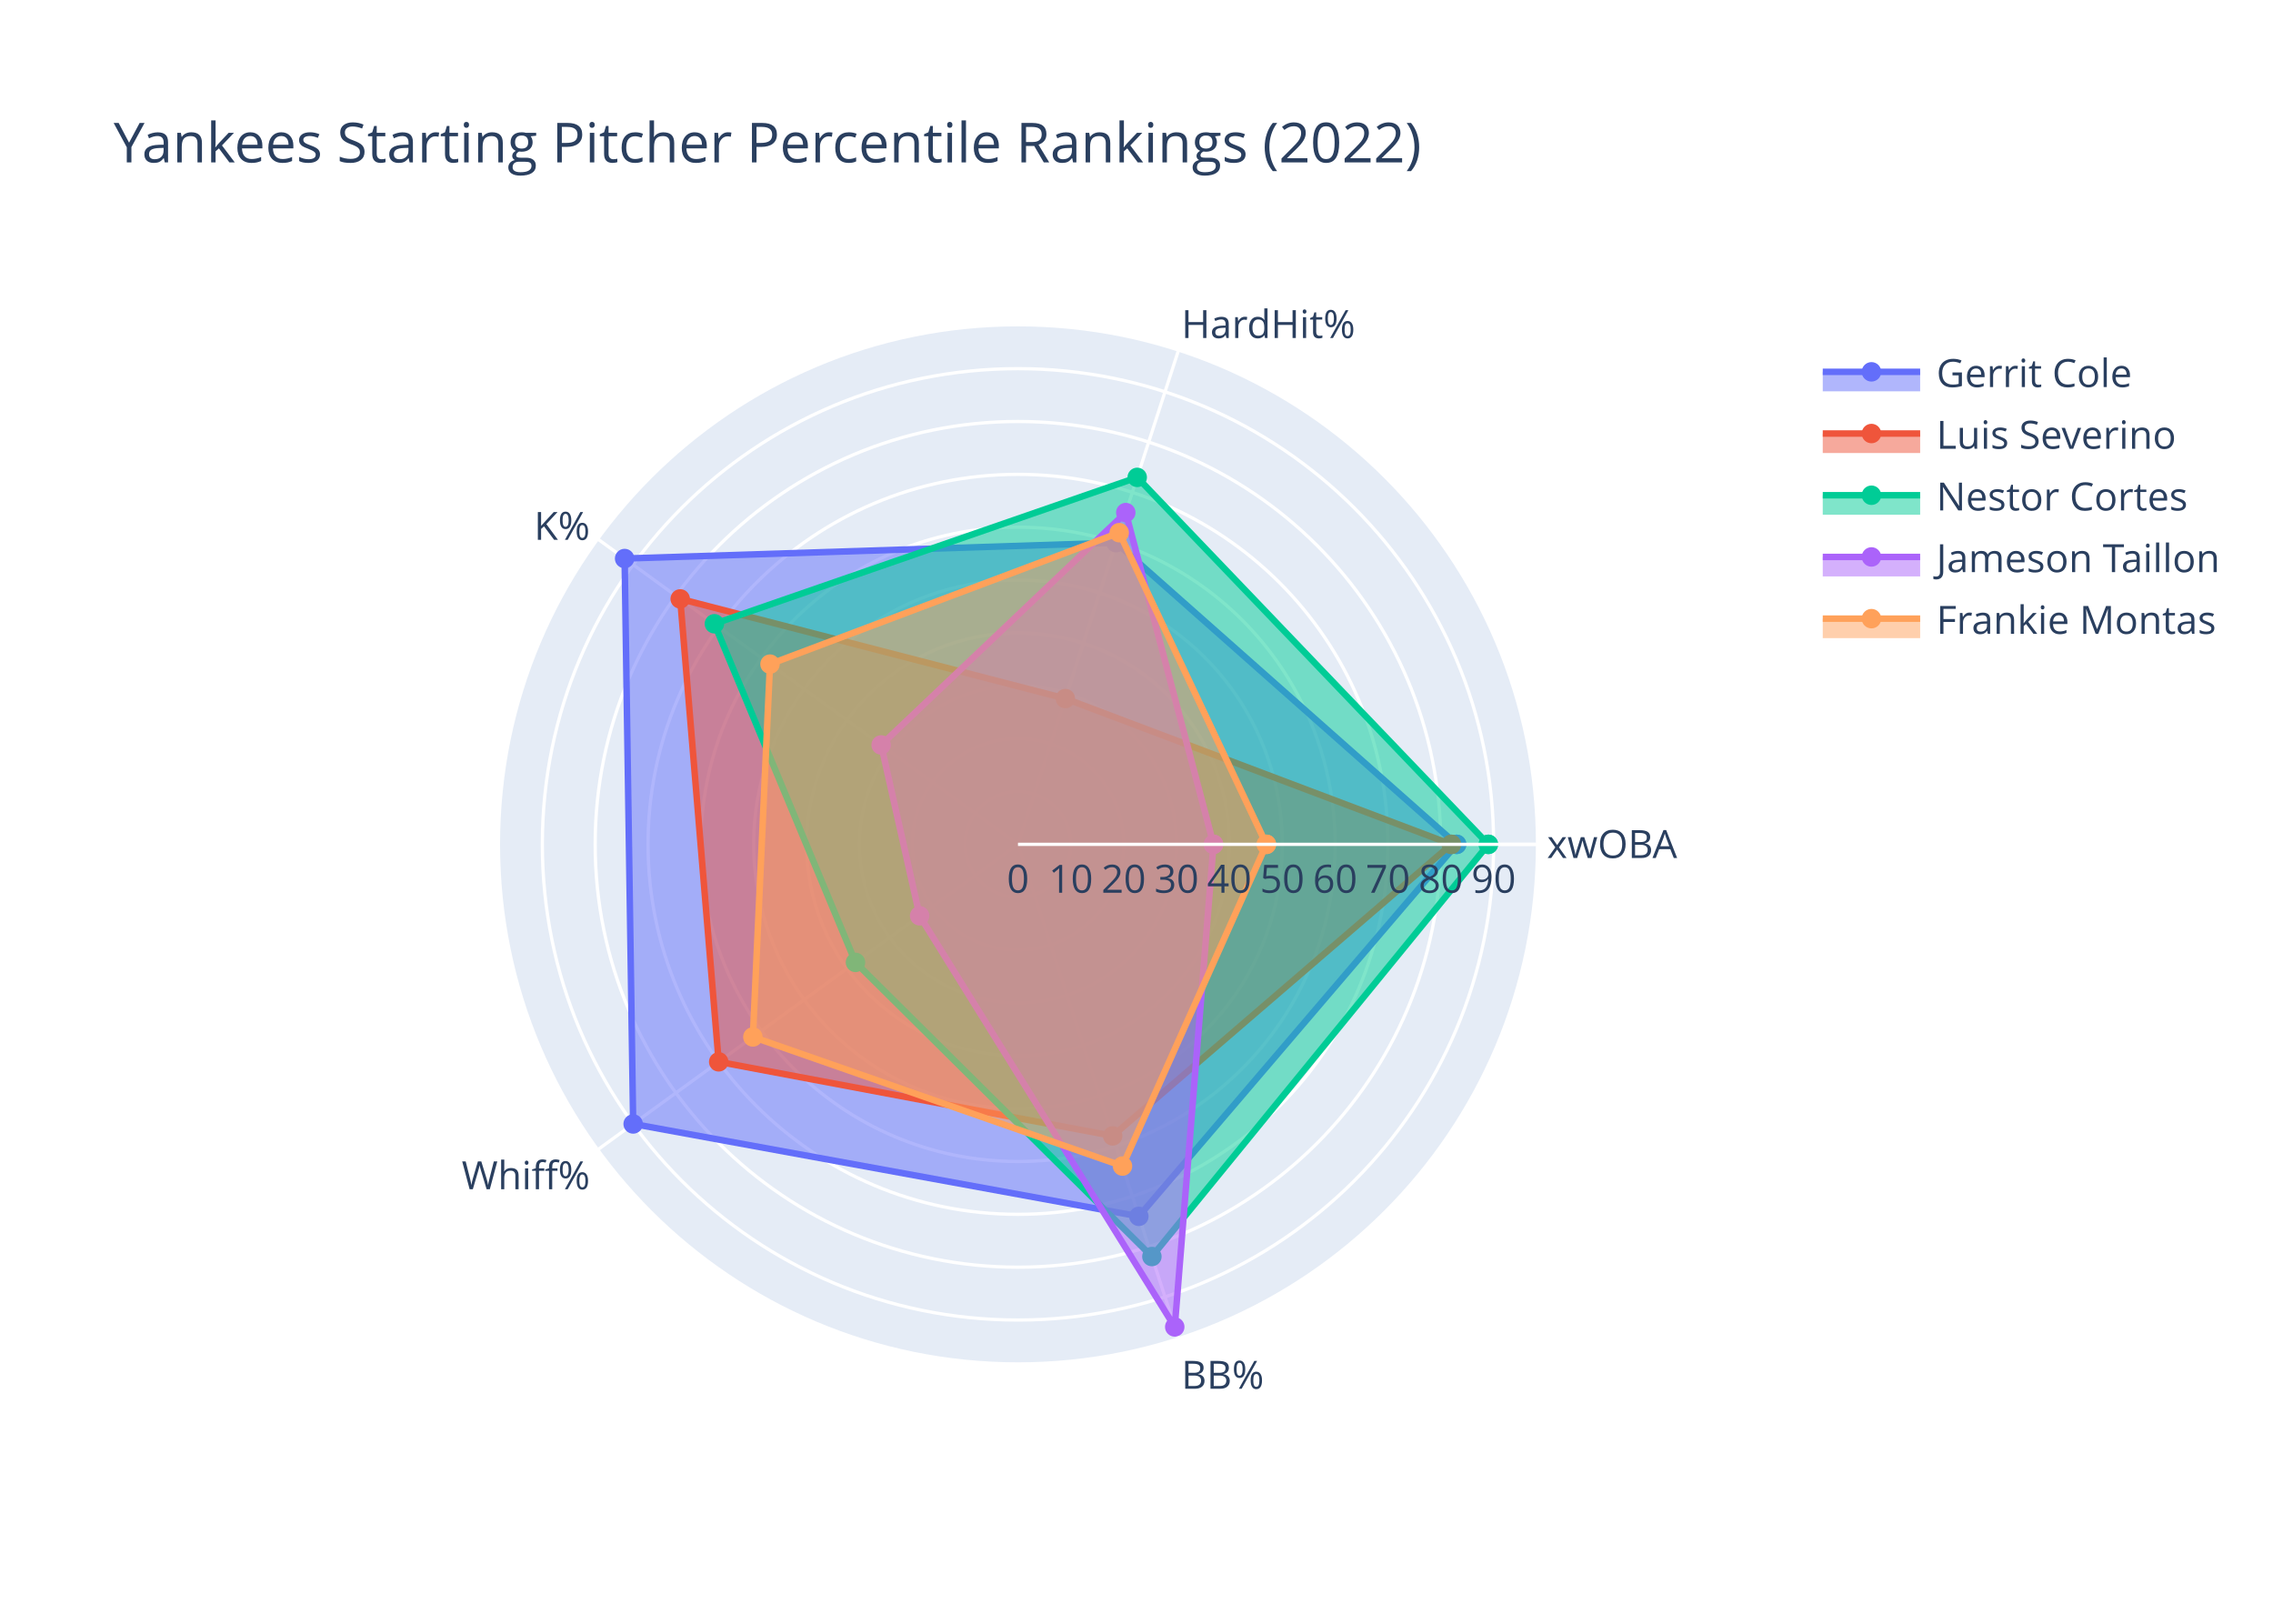
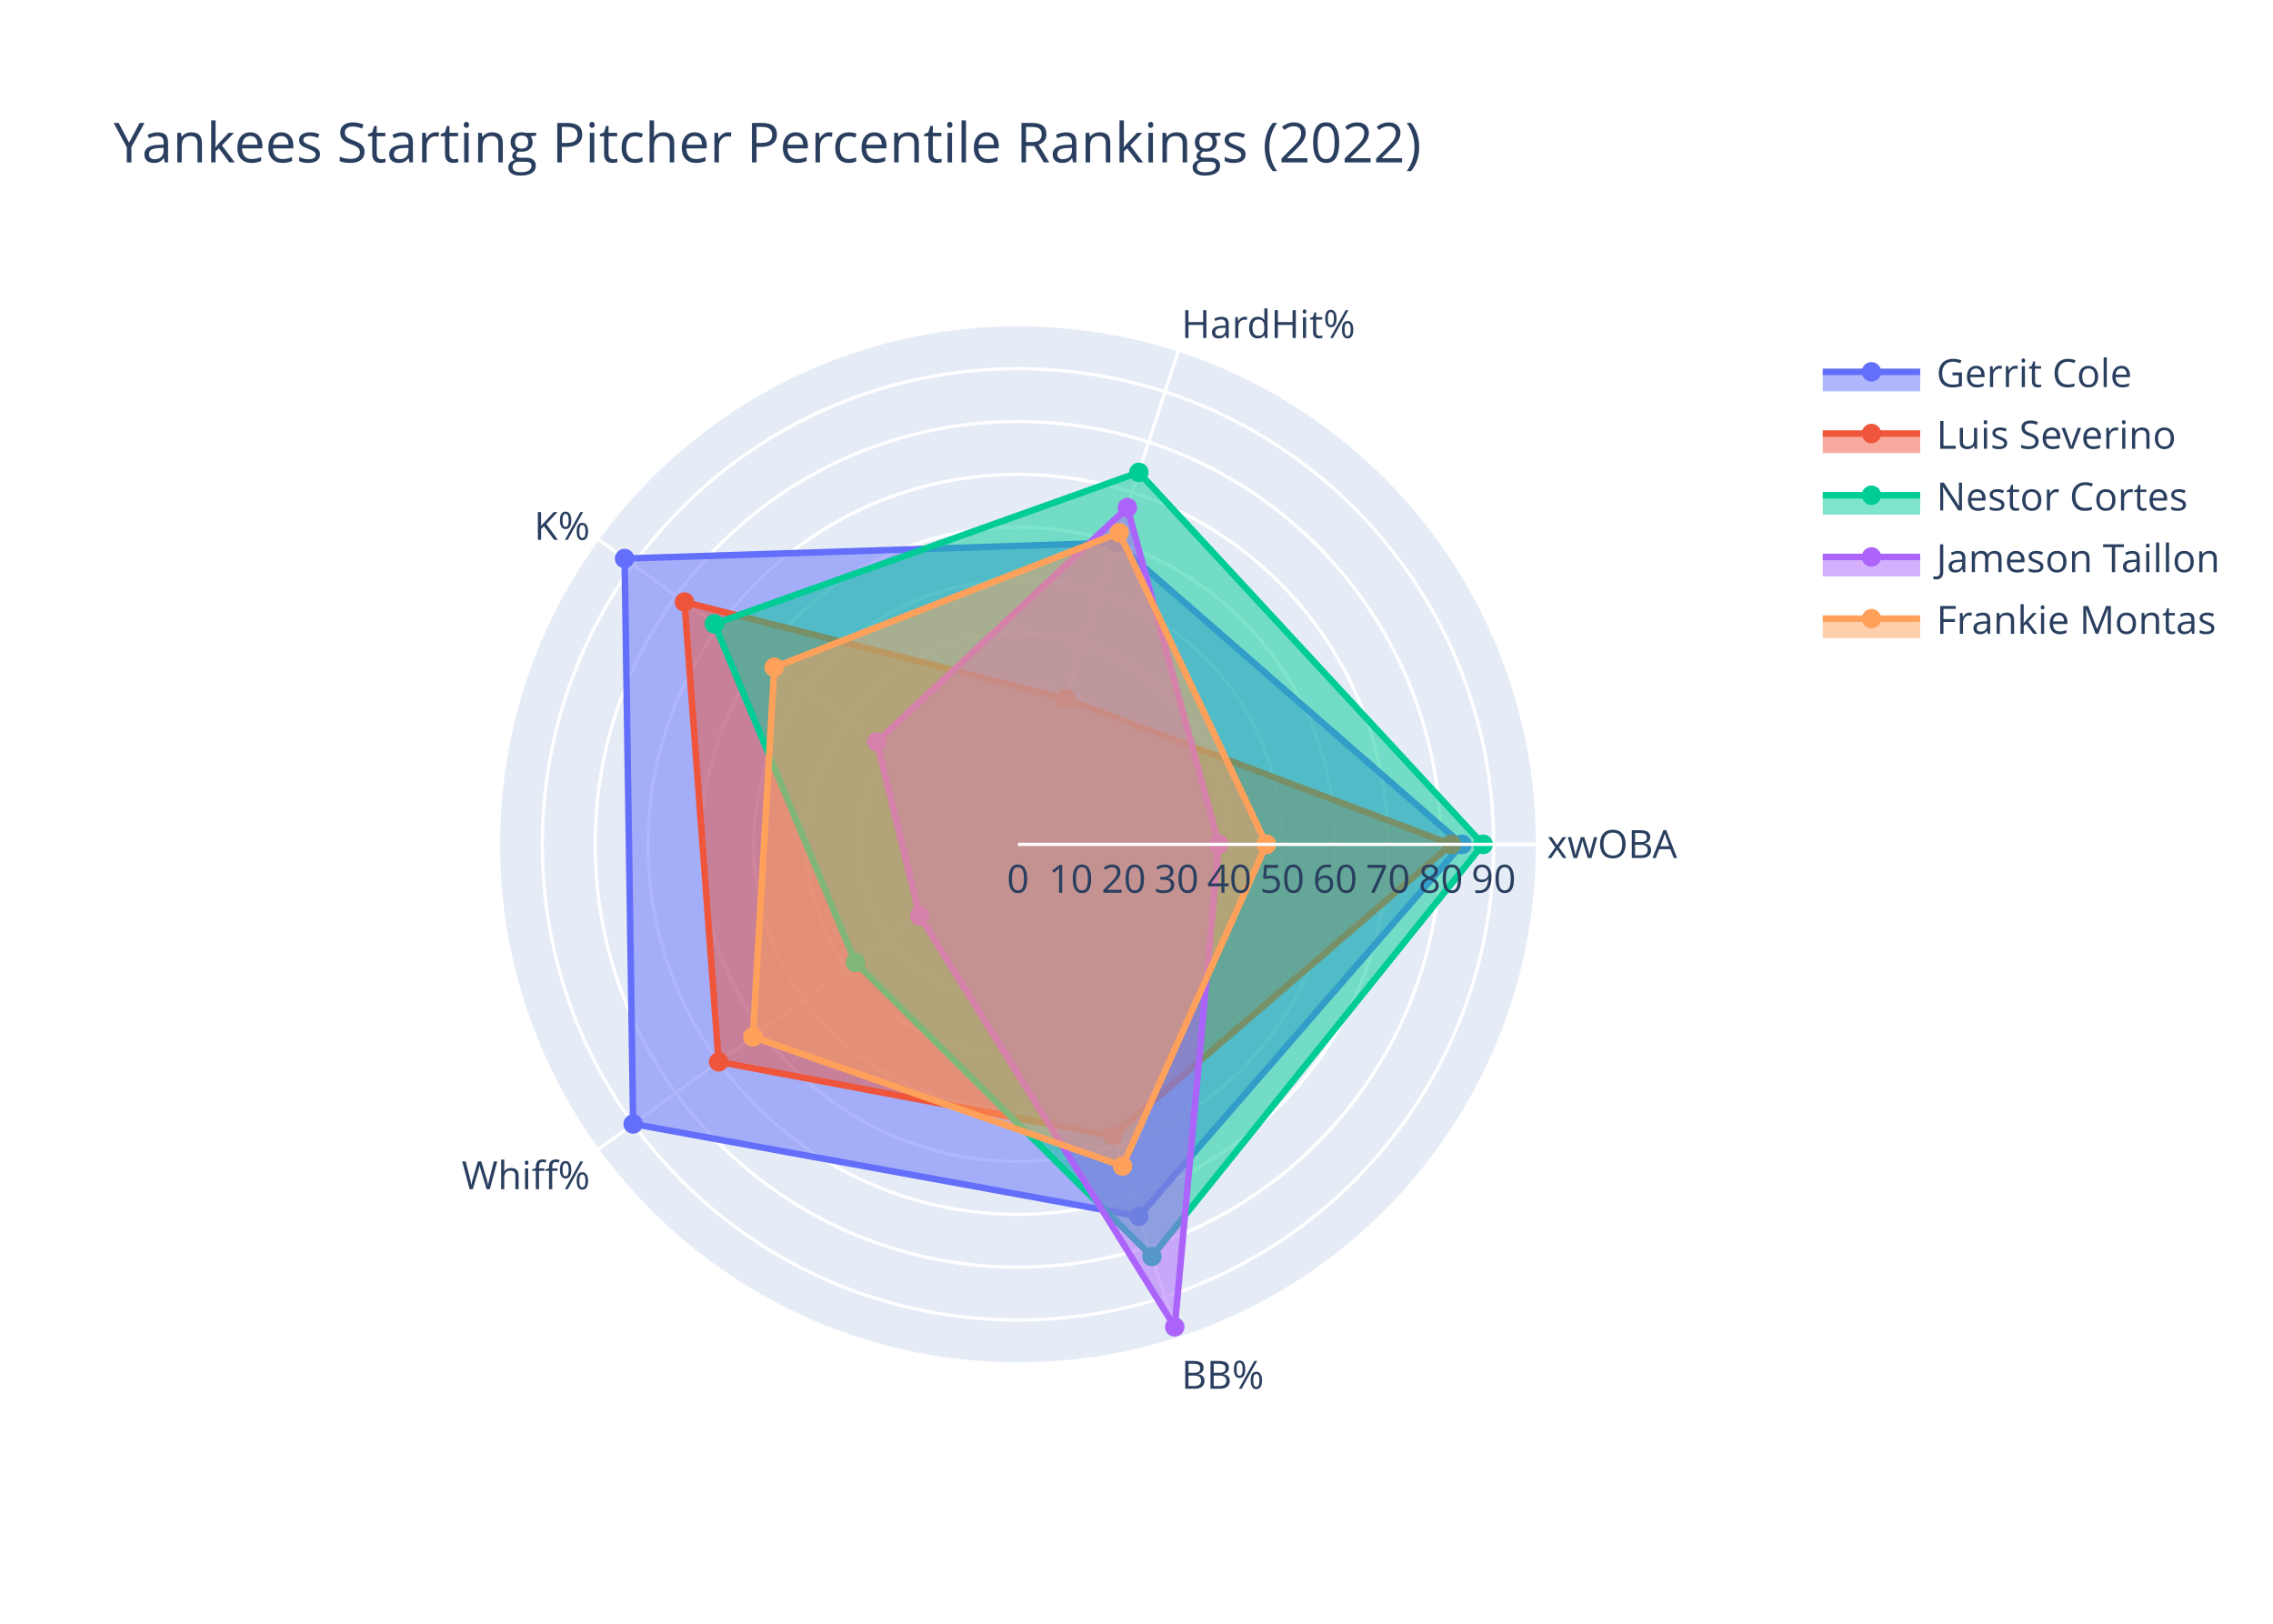
<svg xmlns="http://www.w3.org/2000/svg" class="main-svg" width="700" height="500" style="" viewBox="0 0 700 500">
  <rect x="0" y="0" width="700" height="500" style="fill: rgb(255, 255, 255); fill-opacity: 1;" />
-   <defs id="defs-fbd88a">
+   <defs id="defs-292f4e">
    <g class="clips">
-       <clipPath id="clipfbd88apolar-for-traces">
+       <clipPath id="clip292f4epolar-for-traces">
        <path d="M160,0A160,160 0,1,0 -160,-1.9594348786357652e-14A160,160 0,1,0 160,3.9188697572715304e-14Z" transform="translate(160,160)" />
      </clipPath>
    </g>
    <g class="gradients" />
    <g class="patterns" />
  </defs>
  <g class="bglayer" />
  <g class="layer-below">
    <g class="imagelayer" />
    <g class="shapelayer" />
  </g>
  <g class="cartesianlayer" />
  <g class="polarlayer">
    <g class="polar">
      <g class="polarsublayer draglayer" />
      <g class="polarsublayer plotbg">
        <path d="M160,0A160,160 0,1,0 -160,-1.9594348786357652e-14A160,160 0,1,0 160,3.9188697572715304e-14Z" transform="translate(313.5,260)" style="fill: rgb(229, 236, 246); fill-opacity: 1;" />
      </g>
      <g class="polarsublayer backplot">
        <g class="maplayer" />
      </g>
      <g class="polarsublayer angular-grid" style="fill: none;">
        <path class="angularaxisgrid" d="M313.5,260L473.5,260" style="stroke: rgb(255, 255, 255); stroke-opacity: 1; stroke-width: 1px;" />
        <path class="angularaxisgrid" d="M313.5,260L362.943,107.831" style="stroke: rgb(255, 255, 255); stroke-opacity: 1; stroke-width: 1px;" />
        <path class="angularaxisgrid" d="M313.5,260L184.057,165.954" style="stroke: rgb(255, 255, 255); stroke-opacity: 1; stroke-width: 1px;" />
        <path class="angularaxisgrid" d="M313.5,260L184.057,354.046" style="stroke: rgb(255, 255, 255); stroke-opacity: 1; stroke-width: 1px;" />
        <path class="angularaxisgrid" d="M313.5,260L362.943,412.169" style="stroke: rgb(255, 255, 255); stroke-opacity: 1; stroke-width: 1px;" />
      </g>
      <g class="polarsublayer radial-grid" transform="translate(313.5,260)" style="fill: none;">
        <path class="xgrid" d="M16.28,0A16.28,16.28 0,1,0 -16.28,-1.9937249890118912e-15A16.28,16.28 0,1,0 16.28,3.9874499780237825e-15Z" style="stroke: rgb(255, 255, 255); stroke-opacity: 1; stroke-width: 1px;" />
        <path class="xgrid" d="M32.55,0A32.55,32.55 0,1,0 -32.55,-3.986225331224634e-15A32.55,32.55 0,1,0 32.55,7.972450662449268e-15Z" style="stroke: rgb(255, 255, 255); stroke-opacity: 1; stroke-width: 1px;" />
        <path class="xgrid" d="M48.83,0A48.83,48.83 0,1,0 -48.83,-5.979950320236525e-15A48.83,48.83 0,1,0 48.83,1.195990064047305e-14Z" style="stroke: rgb(255, 255, 255); stroke-opacity: 1; stroke-width: 1px;" />
        <path class="xgrid" d="M65.1,0A65.1,65.1 0,1,0 -65.1,-7.972450662449268e-15A65.1,65.1 0,1,0 65.1,1.5944901324898536e-14Z" style="stroke: rgb(255, 255, 255); stroke-opacity: 1; stroke-width: 1px;" />
        <path class="xgrid" d="M81.38,0A81.38,81.38 0,1,0 -81.38,-9.96617565146116e-15A81.38,81.38 0,1,0 81.38,1.993235130292232e-14Z" style="stroke: rgb(255, 255, 255); stroke-opacity: 1; stroke-width: 1px;" />
        <path class="xgrid" d="M97.66,0A97.66,97.66 0,1,0 -97.66,-1.195990064047305e-14A97.66,97.66 0,1,0 97.66,2.39198012809461e-14Z" style="stroke: rgb(255, 255, 255); stroke-opacity: 1; stroke-width: 1px;" />
        <path class="xgrid" d="M113.93,0A113.93,113.93 0,1,0 -113.93,-1.3952400982685795e-14A113.93,113.93 0,1,0 113.93,2.790480196537159e-14Z" style="stroke: rgb(255, 255, 255); stroke-opacity: 1; stroke-width: 1px;" />
        <path class="xgrid" d="M130.21,0A130.21,130.21 0,1,0 -130.21,-1.5946125971697688e-14A130.21,130.21 0,1,0 130.21,3.1892251943395376e-14Z" style="stroke: rgb(255, 255, 255); stroke-opacity: 1; stroke-width: 1px;" />
        <path class="xgrid" d="M146.48,0A146.48,146.48 0,1,0 -146.48,-1.7938626313910428e-14A146.48,146.48 0,1,0 146.48,3.5877252627820855e-14Z" style="stroke: rgb(255, 255, 255); stroke-opacity: 1; stroke-width: 1px;" />
      </g>
      <g class="polarsublayer frontplot" transform="translate(153.5,100)">
        <g class="barlayer" />
        <g class="scatterlayer">
-           <g class="trace scatter trace04369c" style="stroke-miterlimit: 2; opacity: 1;">
-             <g class="fills" clip-path="url(#clipfbd88apolar-for-traces)">
-               <g>
-                 <path class="js-fill" d="M295.09,160L190.18,67.12L38.86,71.99L41.49,246.1L197.22,274.55L295.09,160Z" style="fill: rgb(99, 110, 250); fill-opacity: 0.5; stroke-width: 0;" />
-               </g>
-             </g>
-             <g class="errorbars" />
-             <g class="lines">
-               <path class="js-line" d="M295.09,160L190.18,67.12L38.86,71.99L41.49,246.1L197.22,274.55L295.09,160" clip-path="url(#clipfbd88apolar-for-traces)" style="vector-effect: non-scaling-stroke; fill: none; stroke: rgb(99, 110, 250); stroke-opacity: 1; stroke-width: 2px; opacity: 1;" />
-             </g>
-             <g class="points">
-               <path class="point" transform="translate(295.09,160)" d="M3,0A3,3 0 1,1 0,-3A3,3 0 0,1 3,0Z" style="opacity: 1; stroke-width: 0px; fill: rgb(99, 110, 250); fill-opacity: 1;" />
+           <g class="trace scatter traceba6d47" style="stroke-miterlimit: 2; opacity: 1;">
+             <g class="fills" clip-path="url(#clip292f4epolar-for-traces)">
+               <g>
+                 <path class="js-fill" d="M296.72,160L190.18,67.12L38.86,71.99L41.49,246.1L197.22,274.55L296.72,160Z" style="fill: rgb(99, 110, 250); fill-opacity: 0.5; stroke-width: 0;" />
+               </g>
+             </g>
+             <g class="errorbars" />
+             <g class="lines">
+               <path class="js-line" d="M296.72,160L190.18,67.12L38.86,71.99L41.49,246.1L197.22,274.55L296.72,160" clip-path="url(#clip292f4epolar-for-traces)" style="vector-effect: non-scaling-stroke; fill: none; stroke: rgb(99, 110, 250); stroke-opacity: 1; stroke-width: 2px; opacity: 1;" />
+             </g>
+             <g class="points">
+               <path class="point" transform="translate(296.72,160)" d="M3,0A3,3 0 1,1 0,-3A3,3 0 0,1 3,0Z" style="opacity: 1; stroke-width: 0px; fill: rgb(99, 110, 250); fill-opacity: 1;" />
              <path class="point" transform="translate(190.18,67.12)" d="M3,0A3,3 0 1,1 0,-3A3,3 0 0,1 3,0Z" style="opacity: 1; stroke-width: 0px; fill: rgb(99, 110, 250); fill-opacity: 1;" />
              <path class="point" transform="translate(38.86,71.99)" d="M3,0A3,3 0 1,1 0,-3A3,3 0 0,1 3,0Z" style="opacity: 1; stroke-width: 0px; fill: rgb(99, 110, 250); fill-opacity: 1;" />
              <path class="point" transform="translate(41.49,246.1)" d="M3,0A3,3 0 1,1 0,-3A3,3 0 0,1 3,0Z" style="opacity: 1; stroke-width: 0px; fill: rgb(99, 110, 250); fill-opacity: 1;" />
              <path class="point" transform="translate(197.22,274.55)" d="M3,0A3,3 0 1,1 0,-3A3,3 0 0,1 3,0Z" style="opacity: 1; stroke-width: 0px; fill: rgb(99, 110, 250); fill-opacity: 1;" />
-               <path class="point" transform="translate(295.09,160)" d="M3,0A3,3 0 1,1 0,-3A3,3 0 0,1 3,0Z" style="opacity: 1; stroke-width: 0px; fill: rgb(99, 110, 250); fill-opacity: 1;" />
-             </g>
-             <g class="text" />
-           </g>
-           <g class="trace scatter tracef11329" style="stroke-miterlimit: 2; opacity: 1;">
-             <g class="fills" clip-path="url(#clipfbd88apolar-for-traces)">
-               <g>
-                 <path class="js-fill" d="M293.46,160L174.59,115.11L55.98,84.42L67.83,226.97L189.17,249.78L293.46,160Z" style="fill: rgb(239, 85, 59); fill-opacity: 0.5; stroke-width: 0;" />
-               </g>
-             </g>
-             <g class="errorbars" />
-             <g class="lines">
-               <path class="js-line" d="M293.46,160L174.59,115.11L55.98,84.42L67.83,226.97L189.17,249.78L293.46,160" clip-path="url(#clipfbd88apolar-for-traces)" style="vector-effect: non-scaling-stroke; fill: none; stroke: rgb(239, 85, 59); stroke-opacity: 1; stroke-width: 2px; opacity: 1;" />
+               <path class="point" transform="translate(296.72,160)" d="M3,0A3,3 0 1,1 0,-3A3,3 0 0,1 3,0Z" style="opacity: 1; stroke-width: 0px; fill: rgb(99, 110, 250); fill-opacity: 1;" />
+             </g>
+             <g class="text" />
+           </g>
+           <g class="trace scatter traced7aa43" style="stroke-miterlimit: 2; opacity: 1;">
+             <g class="fills" clip-path="url(#clip292f4epolar-for-traces)">
+               <g>
+                 <path class="js-fill" d="M293.46,160L174.59,115.11L57.29,85.38L67.83,226.97L189.17,249.78L293.46,160Z" style="fill: rgb(239, 85, 59); fill-opacity: 0.5; stroke-width: 0;" />
+               </g>
+             </g>
+             <g class="errorbars" />
+             <g class="lines">
+               <path class="js-line" d="M293.46,160L174.59,115.11L57.29,85.38L67.83,226.97L189.17,249.78L293.46,160" clip-path="url(#clip292f4epolar-for-traces)" style="vector-effect: non-scaling-stroke; fill: none; stroke: rgb(239, 85, 59); stroke-opacity: 1; stroke-width: 2px; opacity: 1;" />
            </g>
            <g class="points">
              <path class="point" transform="translate(293.46,160)" d="M3,0A3,3 0 1,1 0,-3A3,3 0 0,1 3,0Z" style="opacity: 1; stroke-width: 0px; fill: rgb(239, 85, 59); fill-opacity: 1;" />
              <path class="point" transform="translate(174.59,115.11)" d="M3,0A3,3 0 1,1 0,-3A3,3 0 0,1 3,0Z" style="opacity: 1; stroke-width: 0px; fill: rgb(239, 85, 59); fill-opacity: 1;" />
-               <path class="point" transform="translate(55.98,84.42)" d="M3,0A3,3 0 1,1 0,-3A3,3 0 0,1 3,0Z" style="opacity: 1; stroke-width: 0px; fill: rgb(239, 85, 59); fill-opacity: 1;" />
+               <path class="point" transform="translate(57.29,85.38)" d="M3,0A3,3 0 1,1 0,-3A3,3 0 0,1 3,0Z" style="opacity: 1; stroke-width: 0px; fill: rgb(239, 85, 59); fill-opacity: 1;" />
              <path class="point" transform="translate(67.83,226.97)" d="M3,0A3,3 0 1,1 0,-3A3,3 0 0,1 3,0Z" style="opacity: 1; stroke-width: 0px; fill: rgb(239, 85, 59); fill-opacity: 1;" />
              <path class="point" transform="translate(189.17,249.78)" d="M3,0A3,3 0 1,1 0,-3A3,3 0 0,1 3,0Z" style="opacity: 1; stroke-width: 0px; fill: rgb(239, 85, 59); fill-opacity: 1;" />
              <path class="point" transform="translate(293.46,160)" d="M3,0A3,3 0 1,1 0,-3A3,3 0 0,1 3,0Z" style="opacity: 1; stroke-width: 0px; fill: rgb(239, 85, 59); fill-opacity: 1;" />
            </g>
            <g class="text" />
          </g>
-           <g class="trace scatter tracec4d7ad" style="stroke-miterlimit: 2; opacity: 1;">
-             <g class="fills" clip-path="url(#clipfbd88apolar-for-traces)">
-               <g>
-                 <path class="js-fill" d="M304.86,160L196.72,47L66.51,92.08L109.96,196.35L201.24,286.93L304.86,160Z" style="fill: rgb(0, 204, 150); fill-opacity: 0.5; stroke-width: 0;" />
-               </g>
-             </g>
-             <g class="errorbars" />
-             <g class="lines">
-               <path class="js-line" d="M304.86,160L196.72,47L66.51,92.08L109.96,196.35L201.24,286.93L304.86,160" clip-path="url(#clipfbd88apolar-for-traces)" style="vector-effect: non-scaling-stroke; fill: none; stroke: rgb(0, 204, 150); stroke-opacity: 1; stroke-width: 2px; opacity: 1;" />
-             </g>
-             <g class="points">
-               <path class="point" transform="translate(304.86,160)" d="M3,0A3,3 0 1,1 0,-3A3,3 0 0,1 3,0Z" style="opacity: 1; stroke-width: 0px; fill: rgb(0, 204, 150); fill-opacity: 1;" />
-               <path class="point" transform="translate(196.72,47)" d="M3,0A3,3 0 1,1 0,-3A3,3 0 0,1 3,0Z" style="opacity: 1; stroke-width: 0px; fill: rgb(0, 204, 150); fill-opacity: 1;" />
+           <g class="trace scatter trace66ff94" style="stroke-miterlimit: 2; opacity: 1;">
+             <g class="fills" clip-path="url(#clip292f4epolar-for-traces)">
+               <g>
+                 <path class="js-fill" d="M303.23,160L197.22,45.45L66.51,92.08L109.96,196.35L201.24,286.93L303.23,160Z" style="fill: rgb(0, 204, 150); fill-opacity: 0.5; stroke-width: 0;" />
+               </g>
+             </g>
+             <g class="errorbars" />
+             <g class="lines">
+               <path class="js-line" d="M303.23,160L197.22,45.45L66.51,92.08L109.96,196.35L201.24,286.93L303.23,160" clip-path="url(#clip292f4epolar-for-traces)" style="vector-effect: non-scaling-stroke; fill: none; stroke: rgb(0, 204, 150); stroke-opacity: 1; stroke-width: 2px; opacity: 1;" />
+             </g>
+             <g class="points">
+               <path class="point" transform="translate(303.23,160)" d="M3,0A3,3 0 1,1 0,-3A3,3 0 0,1 3,0Z" style="opacity: 1; stroke-width: 0px; fill: rgb(0, 204, 150); fill-opacity: 1;" />
+               <path class="point" transform="translate(197.22,45.45)" d="M3,0A3,3 0 1,1 0,-3A3,3 0 0,1 3,0Z" style="opacity: 1; stroke-width: 0px; fill: rgb(0, 204, 150); fill-opacity: 1;" />
              <path class="point" transform="translate(66.51,92.08)" d="M3,0A3,3 0 1,1 0,-3A3,3 0 0,1 3,0Z" style="opacity: 1; stroke-width: 0px; fill: rgb(0, 204, 150); fill-opacity: 1;" />
              <path class="point" transform="translate(109.96,196.35)" d="M3,0A3,3 0 1,1 0,-3A3,3 0 0,1 3,0Z" style="opacity: 1; stroke-width: 0px; fill: rgb(0, 204, 150); fill-opacity: 1;" />
              <path class="point" transform="translate(201.24,286.93)" d="M3,0A3,3 0 1,1 0,-3A3,3 0 0,1 3,0Z" style="opacity: 1; stroke-width: 0px; fill: rgb(0, 204, 150); fill-opacity: 1;" />
-               <path class="point" transform="translate(304.86,160)" d="M3,0A3,3 0 1,1 0,-3A3,3 0 0,1 3,0Z" style="opacity: 1; stroke-width: 0px; fill: rgb(0, 204, 150); fill-opacity: 1;" />
-             </g>
-             <g class="text" />
-           </g>
-           <g class="trace scatter tracee9fcfd" style="stroke-miterlimit: 2; opacity: 1;">
-             <g class="fills" clip-path="url(#clipfbd88apolar-for-traces)">
-               <g>
-                 <path class="js-fill" d="M220.22,160L193.2,57.84L117.86,129.39L129.71,182L208.28,308.6L220.22,160Z" style="fill: rgb(171, 99, 250); fill-opacity: 0.5; stroke-width: 0;" />
-               </g>
-             </g>
-             <g class="errorbars" />
-             <g class="lines">
-               <path class="js-line" d="M220.22,160L193.2,57.84L117.86,129.39L129.71,182L208.28,308.6L220.22,160" clip-path="url(#clipfbd88apolar-for-traces)" style="vector-effect: non-scaling-stroke; fill: none; stroke: rgb(171, 99, 250); stroke-opacity: 1; stroke-width: 2px; opacity: 1;" />
-             </g>
-             <g class="points">
-               <path class="point" transform="translate(220.22,160)" d="M3,0A3,3 0 1,1 0,-3A3,3 0 0,1 3,0Z" style="opacity: 1; stroke-width: 0px; fill: rgb(171, 99, 250); fill-opacity: 1;" />
-               <path class="point" transform="translate(193.2,57.84)" d="M3,0A3,3 0 1,1 0,-3A3,3 0 0,1 3,0Z" style="opacity: 1; stroke-width: 0px; fill: rgb(171, 99, 250); fill-opacity: 1;" />
-               <path class="point" transform="translate(117.86,129.39)" d="M3,0A3,3 0 1,1 0,-3A3,3 0 0,1 3,0Z" style="opacity: 1; stroke-width: 0px; fill: rgb(171, 99, 250); fill-opacity: 1;" />
+               <path class="point" transform="translate(303.23,160)" d="M3,0A3,3 0 1,1 0,-3A3,3 0 0,1 3,0Z" style="opacity: 1; stroke-width: 0px; fill: rgb(0, 204, 150); fill-opacity: 1;" />
+             </g>
+             <g class="text" />
+           </g>
+           <g class="trace scatter tracea0c1a4" style="stroke-miterlimit: 2; opacity: 1;">
+             <g class="fills" clip-path="url(#clip292f4epolar-for-traces)">
+               <g>
+                 <path class="js-fill" d="M221.85,160L193.7,56.29L116.55,128.43L129.71,182L208.28,308.6L221.85,160Z" style="fill: rgb(171, 99, 250); fill-opacity: 0.5; stroke-width: 0;" />
+               </g>
+             </g>
+             <g class="errorbars" />
+             <g class="lines">
+               <path class="js-line" d="M221.85,160L193.7,56.29L116.55,128.43L129.71,182L208.28,308.6L221.85,160" clip-path="url(#clip292f4epolar-for-traces)" style="vector-effect: non-scaling-stroke; fill: none; stroke: rgb(171, 99, 250); stroke-opacity: 1; stroke-width: 2px; opacity: 1;" />
+             </g>
+             <g class="points">
+               <path class="point" transform="translate(221.85,160)" d="M3,0A3,3 0 1,1 0,-3A3,3 0 0,1 3,0Z" style="opacity: 1; stroke-width: 0px; fill: rgb(171, 99, 250); fill-opacity: 1;" />
+               <path class="point" transform="translate(193.7,56.29)" d="M3,0A3,3 0 1,1 0,-3A3,3 0 0,1 3,0Z" style="opacity: 1; stroke-width: 0px; fill: rgb(171, 99, 250); fill-opacity: 1;" />
+               <path class="point" transform="translate(116.55,128.43)" d="M3,0A3,3 0 1,1 0,-3A3,3 0 0,1 3,0Z" style="opacity: 1; stroke-width: 0px; fill: rgb(171, 99, 250); fill-opacity: 1;" />
              <path class="point" transform="translate(129.71,182)" d="M3,0A3,3 0 1,1 0,-3A3,3 0 0,1 3,0Z" style="opacity: 1; stroke-width: 0px; fill: rgb(171, 99, 250); fill-opacity: 1;" />
              <path class="point" transform="translate(208.28,308.6)" d="M3,0A3,3 0 1,1 0,-3A3,3 0 0,1 3,0Z" style="opacity: 1; stroke-width: 0px; fill: rgb(171, 99, 250); fill-opacity: 1;" />
-               <path class="point" transform="translate(220.22,160)" d="M3,0A3,3 0 1,1 0,-3A3,3 0 0,1 3,0Z" style="opacity: 1; stroke-width: 0px; fill: rgb(171, 99, 250); fill-opacity: 1;" />
-             </g>
-             <g class="text" />
-           </g>
-           <g class="trace scatter trace219a98" style="stroke-miterlimit: 2; opacity: 1;">
-             <g class="fills" clip-path="url(#clipfbd88apolar-for-traces)">
-               <g>
-                 <path class="js-fill" d="M236.5,160L191.18,64.03L83.63,104.51L78.36,219.31L192.19,259.07L236.5,160Z" style="fill: rgb(255, 161, 90); fill-opacity: 0.5; stroke-width: 0;" />
-               </g>
-             </g>
-             <g class="errorbars" />
-             <g class="lines">
-               <path class="js-line" d="M236.5,160L191.18,64.03L83.63,104.51L78.36,219.31L192.19,259.07L236.5,160" clip-path="url(#clipfbd88apolar-for-traces)" style="vector-effect: non-scaling-stroke; fill: none; stroke: rgb(255, 161, 90); stroke-opacity: 1; stroke-width: 2px; opacity: 1;" />
+               <path class="point" transform="translate(221.85,160)" d="M3,0A3,3 0 1,1 0,-3A3,3 0 0,1 3,0Z" style="opacity: 1; stroke-width: 0px; fill: rgb(171, 99, 250); fill-opacity: 1;" />
+             </g>
+             <g class="text" />
+           </g>
+           <g class="trace scatter tracebc738f" style="stroke-miterlimit: 2; opacity: 1;">
+             <g class="fills" clip-path="url(#clip292f4epolar-for-traces)">
+               <g>
+                 <path class="js-fill" d="M236.5,160L191.18,64.03L84.94,105.47L78.36,219.31L192.19,259.07L236.5,160Z" style="fill: rgb(255, 161, 90); fill-opacity: 0.5; stroke-width: 0;" />
+               </g>
+             </g>
+             <g class="errorbars" />
+             <g class="lines">
+               <path class="js-line" d="M236.5,160L191.18,64.03L84.94,105.47L78.36,219.31L192.19,259.07L236.5,160" clip-path="url(#clip292f4epolar-for-traces)" style="vector-effect: non-scaling-stroke; fill: none; stroke: rgb(255, 161, 90); stroke-opacity: 1; stroke-width: 2px; opacity: 1;" />
            </g>
            <g class="points">
              <path class="point" transform="translate(236.5,160)" d="M3,0A3,3 0 1,1 0,-3A3,3 0 0,1 3,0Z" style="opacity: 1; stroke-width: 0px; fill: rgb(255, 161, 90); fill-opacity: 1;" />
              <path class="point" transform="translate(191.18,64.03)" d="M3,0A3,3 0 1,1 0,-3A3,3 0 0,1 3,0Z" style="opacity: 1; stroke-width: 0px; fill: rgb(255, 161, 90); fill-opacity: 1;" />
-               <path class="point" transform="translate(83.63,104.51)" d="M3,0A3,3 0 1,1 0,-3A3,3 0 0,1 3,0Z" style="opacity: 1; stroke-width: 0px; fill: rgb(255, 161, 90); fill-opacity: 1;" />
+               <path class="point" transform="translate(84.94,105.47)" d="M3,0A3,3 0 1,1 0,-3A3,3 0 0,1 3,0Z" style="opacity: 1; stroke-width: 0px; fill: rgb(255, 161, 90); fill-opacity: 1;" />
              <path class="point" transform="translate(78.36,219.31)" d="M3,0A3,3 0 1,1 0,-3A3,3 0 0,1 3,0Z" style="opacity: 1; stroke-width: 0px; fill: rgb(255, 161, 90); fill-opacity: 1;" />
              <path class="point" transform="translate(192.19,259.07)" d="M3,0A3,3 0 1,1 0,-3A3,3 0 0,1 3,0Z" style="opacity: 1; stroke-width: 0px; fill: rgb(255, 161, 90); fill-opacity: 1;" />
              <path class="point" transform="translate(236.5,160)" d="M3,0A3,3 0 1,1 0,-3A3,3 0 0,1 3,0Z" style="opacity: 1; stroke-width: 0px; fill: rgb(255, 161, 90); fill-opacity: 1;" />
            </g>
            <g class="text" />
          </g>
        </g>
      </g>
      <g class="polarsublayer angular-line">
        <path d="M160,0A160,160 0,1,0 -160,-1.9594348786357652e-14A160,160 0,1,0 160,3.9188697572715304e-14Z" transform="translate(313.5,260)" stroke-width="1" style="fill: none; stroke: rgb(255, 255, 255); stroke-opacity: 1;" />
      </g>
      <g class="polarsublayer radial-line">
        <line x1="0" y1="0" x2="160" y2="0" transform="translate(313.5,260)" stroke-width="1" style="fill: none; stroke: rgb(255, 255, 255); stroke-opacity: 1;" />
      </g>
      <g class="polarsublayer angular-axis">
        <g class="angularaxistick">
          <text text-anchor="start" x="2.9" y="4.2" transform="translate(473.5,260)" style="font-family: 'Open Sans', verdana, arial, sans-serif; font-size: 12px; fill: rgb(42, 63, 95); fill-opacity: 1; white-space: pre; opacity: 1;">xwOBA</text>
        </g>
        <g class="angularaxistick">
          <text text-anchor="start" x="0.896" y="-3.743" transform="translate(362.9427,107.831)" style="font-family: 'Open Sans', verdana, arial, sans-serif; font-size: 12px; fill: rgb(42, 63, 95); fill-opacity: 1; white-space: pre; opacity: 1;">HardHit%</text>
        </g>
        <g class="angularaxistick">
          <text text-anchor="end" x="-2.346" y="0.283" transform="translate(184.0573,165.9544)" style="font-family: 'Open Sans', verdana, arial, sans-serif; font-size: 12px; fill: rgb(42, 63, 95); fill-opacity: 1; white-space: pre; opacity: 1;">K%</text>
        </g>
        <g class="angularaxistick">
          <text text-anchor="end" x="-2.346" y="12.156" transform="translate(184.0573,354.0456)" style="font-family: 'Open Sans', verdana, arial, sans-serif; font-size: 12px; fill: rgb(42, 63, 95); fill-opacity: 1; white-space: pre; opacity: 1;">Whiff%</text>
        </g>
        <g class="angularaxistick">
          <text text-anchor="start" x="0.896" y="15.469" transform="translate(362.9427,412.169)" style="font-family: 'Open Sans', verdana, arial, sans-serif; font-size: 12px; fill: rgb(42, 63, 95); fill-opacity: 1; white-space: pre; opacity: 1;">BB%</text>
        </g>
      </g>
      <g class="polarsublayer radial-axis" transform="translate(313.5,260)">
        <g class="xtick">
          <text text-anchor="middle" x="0" y="14.9" transform="" style="font-family: 'Open Sans', verdana, arial, sans-serif; font-size: 12px; fill: rgb(42, 63, 95); fill-opacity: 1; white-space: pre; opacity: 1;">0</text>
        </g>
        <g class="xtick">
          <text text-anchor="middle" x="0" y="14.9" transform="translate(16.28,0)" style="font-family: 'Open Sans', verdana, arial, sans-serif; font-size: 12px; fill: rgb(42, 63, 95); fill-opacity: 1; white-space: pre; opacity: 1;">10</text>
        </g>
        <g class="xtick">
          <text text-anchor="middle" x="0" y="14.9" transform="translate(32.55,0)" style="font-family: 'Open Sans', verdana, arial, sans-serif; font-size: 12px; fill: rgb(42, 63, 95); fill-opacity: 1; white-space: pre; opacity: 1;">20</text>
        </g>
        <g class="xtick">
          <text text-anchor="middle" x="0" y="14.9" transform="translate(48.83,0)" style="font-family: 'Open Sans', verdana, arial, sans-serif; font-size: 12px; fill: rgb(42, 63, 95); fill-opacity: 1; white-space: pre; opacity: 1;">30</text>
        </g>
        <g class="xtick">
          <text text-anchor="middle" x="0" y="14.9" transform="translate(65.1,0)" style="font-family: 'Open Sans', verdana, arial, sans-serif; font-size: 12px; fill: rgb(42, 63, 95); fill-opacity: 1; white-space: pre; opacity: 1;">40</text>
        </g>
        <g class="xtick">
          <text text-anchor="middle" x="0" y="14.9" transform="translate(81.38,0)" style="font-family: 'Open Sans', verdana, arial, sans-serif; font-size: 12px; fill: rgb(42, 63, 95); fill-opacity: 1; white-space: pre; opacity: 1;">50</text>
        </g>
        <g class="xtick">
          <text text-anchor="middle" x="0" y="14.9" transform="translate(97.66,0)" style="font-family: 'Open Sans', verdana, arial, sans-serif; font-size: 12px; fill: rgb(42, 63, 95); fill-opacity: 1; white-space: pre; opacity: 1;">60</text>
        </g>
        <g class="xtick">
          <text text-anchor="middle" x="0" y="14.9" transform="translate(113.93,0)" style="font-family: 'Open Sans', verdana, arial, sans-serif; font-size: 12px; fill: rgb(42, 63, 95); fill-opacity: 1; white-space: pre; opacity: 1;">70</text>
        </g>
        <g class="xtick">
          <text text-anchor="middle" x="0" y="14.9" transform="translate(130.21,0)" style="font-family: 'Open Sans', verdana, arial, sans-serif; font-size: 12px; fill: rgb(42, 63, 95); fill-opacity: 1; white-space: pre; opacity: 1;">80</text>
        </g>
        <g class="xtick">
          <text text-anchor="middle" x="0" y="14.9" transform="translate(146.48,0)" style="font-family: 'Open Sans', verdana, arial, sans-serif; font-size: 12px; fill: rgb(42, 63, 95); fill-opacity: 1; white-space: pre; opacity: 1;">90</text>
        </g>
      </g>
    </g>
  </g>
  <g class="smithlayer" />
  <g class="ternarylayer" />
  <g class="geolayer" />
  <g class="funnelarealayer" />
  <g class="pielayer" />
  <g class="iciclelayer" />
  <g class="treemaplayer" />
  <g class="sunburstlayer" />
  <g class="glimages" />
-   <defs id="topdefs-fbd88a">
+   <defs id="topdefs-292f4e">
    <g class="clips" />
-     <clipPath id="legendfbd88a">
+     <clipPath id="legend292f4e">
      <rect width="132" height="105" x="0" y="0" />
    </clipPath>
  </defs>
  <g class="layer-above">
    <g class="imagelayer" />
    <g class="shapelayer" />
  </g>
  <g class="infolayer">
    <g class="legend" pointer-events="all" transform="translate(556.34,100)">
      <rect class="bg" shape-rendering="crispEdges" style="stroke: rgb(68, 68, 68); stroke-opacity: 1; fill: rgb(255, 255, 255); fill-opacity: 1; stroke-width: 0px;" width="132" height="105" x="0" y="0" />
-       <g class="scrollbox" transform="" clip-path="url(#legendfbd88a)">
+       <g class="scrollbox" transform="" clip-path="url(#legend292f4e)">
        <g class="groups">
          <g class="traces" transform="translate(0,14.5)" style="opacity: 1;">
            <text class="legendtext" text-anchor="start" x="40" y="4.68" style="font-family: 'Open Sans', verdana, arial, sans-serif; font-size: 12px; fill: rgb(42, 63, 95); fill-opacity: 1; white-space: pre;">Gerrit Cole</text>
            <g class="layers" style="opacity: 1;">
              <g class="legendfill">
                <path class="js-fill" d="M5,0h30v6h-30z" style="stroke-width: 0; fill: rgb(99, 110, 250); fill-opacity: 0.5;" />
              </g>
              <g class="legendlines">
                <path class="js-line" d="M5,0h30" style="fill: none; stroke: rgb(99, 110, 250); stroke-opacity: 1; stroke-width: 2px;" />
              </g>
              <g class="legendsymbols">
                <g class="legendpoints">
                  <path class="scatterpts" transform="translate(20,0)" d="M3,0A3,3 0 1,1 0,-3A3,3 0 0,1 3,0Z" style="opacity: 1; stroke-width: 0px; fill: rgb(99, 110, 250); fill-opacity: 1;" />
                </g>
              </g>
            </g>
            <rect class="legendtoggle" x="0" y="-9.5" width="126.047" height="19" style="fill: rgb(0, 0, 0); fill-opacity: 0;" />
          </g>
          <g class="traces" transform="translate(0,33.5)" style="opacity: 1;">
            <text class="legendtext" text-anchor="start" x="40" y="4.68" style="font-family: 'Open Sans', verdana, arial, sans-serif; font-size: 12px; fill: rgb(42, 63, 95); fill-opacity: 1; white-space: pre;">Luis Severino</text>
            <g class="layers" style="opacity: 1;">
              <g class="legendfill">
                <path class="js-fill" d="M5,0h30v6h-30z" style="stroke-width: 0; fill: rgb(239, 85, 59); fill-opacity: 0.5;" />
              </g>
              <g class="legendlines">
                <path class="js-line" d="M5,0h30" style="fill: none; stroke: rgb(239, 85, 59); stroke-opacity: 1; stroke-width: 2px;" />
              </g>
              <g class="legendsymbols">
                <g class="legendpoints">
                  <path class="scatterpts" transform="translate(20,0)" d="M3,0A3,3 0 1,1 0,-3A3,3 0 0,1 3,0Z" style="opacity: 1; stroke-width: 0px; fill: rgb(239, 85, 59); fill-opacity: 1;" />
                </g>
              </g>
            </g>
            <rect class="legendtoggle" x="0" y="-9.5" width="126.047" height="19" style="fill: rgb(0, 0, 0); fill-opacity: 0;" />
          </g>
          <g class="traces" transform="translate(0,52.5)" style="opacity: 1;">
            <text class="legendtext" text-anchor="start" x="40" y="4.68" style="font-family: 'Open Sans', verdana, arial, sans-serif; font-size: 12px; fill: rgb(42, 63, 95); fill-opacity: 1; white-space: pre;">Nestor Cortes</text>
            <g class="layers" style="opacity: 1;">
              <g class="legendfill">
                <path class="js-fill" d="M5,0h30v6h-30z" style="stroke-width: 0; fill: rgb(0, 204, 150); fill-opacity: 0.5;" />
              </g>
              <g class="legendlines">
                <path class="js-line" d="M5,0h30" style="fill: none; stroke: rgb(0, 204, 150); stroke-opacity: 1; stroke-width: 2px;" />
              </g>
              <g class="legendsymbols">
                <g class="legendpoints">
                  <path class="scatterpts" transform="translate(20,0)" d="M3,0A3,3 0 1,1 0,-3A3,3 0 0,1 3,0Z" style="opacity: 1; stroke-width: 0px; fill: rgb(0, 204, 150); fill-opacity: 1;" />
                </g>
              </g>
            </g>
            <rect class="legendtoggle" x="0" y="-9.5" width="126.047" height="19" style="fill: rgb(0, 0, 0); fill-opacity: 0;" />
          </g>
          <g class="traces" transform="translate(0,71.5)" style="opacity: 1;">
            <text class="legendtext" text-anchor="start" x="40" y="4.68" style="font-family: 'Open Sans', verdana, arial, sans-serif; font-size: 12px; fill: rgb(42, 63, 95); fill-opacity: 1; white-space: pre;">Jameson Taillon</text>
            <g class="layers" style="opacity: 1;">
              <g class="legendfill">
                <path class="js-fill" d="M5,0h30v6h-30z" style="stroke-width: 0; fill: rgb(171, 99, 250); fill-opacity: 0.5;" />
              </g>
              <g class="legendlines">
                <path class="js-line" d="M5,0h30" style="fill: none; stroke: rgb(171, 99, 250); stroke-opacity: 1; stroke-width: 2px;" />
              </g>
              <g class="legendsymbols">
                <g class="legendpoints">
                  <path class="scatterpts" transform="translate(20,0)" d="M3,0A3,3 0 1,1 0,-3A3,3 0 0,1 3,0Z" style="opacity: 1; stroke-width: 0px; fill: rgb(171, 99, 250); fill-opacity: 1;" />
                </g>
              </g>
            </g>
            <rect class="legendtoggle" x="0" y="-9.5" width="126.047" height="19" style="fill: rgb(0, 0, 0); fill-opacity: 0;" />
          </g>
          <g class="traces" transform="translate(0,90.5)" style="opacity: 1;">
            <text class="legendtext" text-anchor="start" x="40" y="4.68" style="font-family: 'Open Sans', verdana, arial, sans-serif; font-size: 12px; fill: rgb(42, 63, 95); fill-opacity: 1; white-space: pre;">Frankie Montas</text>
            <g class="layers" style="opacity: 1;">
              <g class="legendfill">
                <path class="js-fill" d="M5,0h30v6h-30z" style="stroke-width: 0; fill: rgb(255, 161, 90); fill-opacity: 0.5;" />
              </g>
              <g class="legendlines">
                <path class="js-line" d="M5,0h30" style="fill: none; stroke: rgb(255, 161, 90); stroke-opacity: 1; stroke-width: 2px;" />
              </g>
              <g class="legendsymbols">
                <g class="legendpoints">
                  <path class="scatterpts" transform="translate(20,0)" d="M3,0A3,3 0 1,1 0,-3A3,3 0 0,1 3,0Z" style="opacity: 1; stroke-width: 0px; fill: rgb(255, 161, 90); fill-opacity: 1;" />
                </g>
              </g>
            </g>
            <rect class="legendtoggle" x="0" y="-9.5" width="126.047" height="19" style="fill: rgb(0, 0, 0); fill-opacity: 0;" />
          </g>
        </g>
      </g>
      <rect class="scrollbar" rx="20" ry="3" width="0" height="0" style="fill: rgb(128, 139, 164); fill-opacity: 1;" x="0" y="0" />
    </g>
    <g class="g-gtitle">
      <text class="gtitle" x="35" y="50" text-anchor="start" dy="0em" style="font-family: 'Open Sans', verdana, arial, sans-serif; font-size: 17px; fill: rgb(42, 63, 95); opacity: 1; font-weight: normal; white-space: pre;">Yankees Starting Pitcher Percentile Rankings (2022)</text>
    </g>
    <g class="g-polartitle" />
  </g>
</svg>
